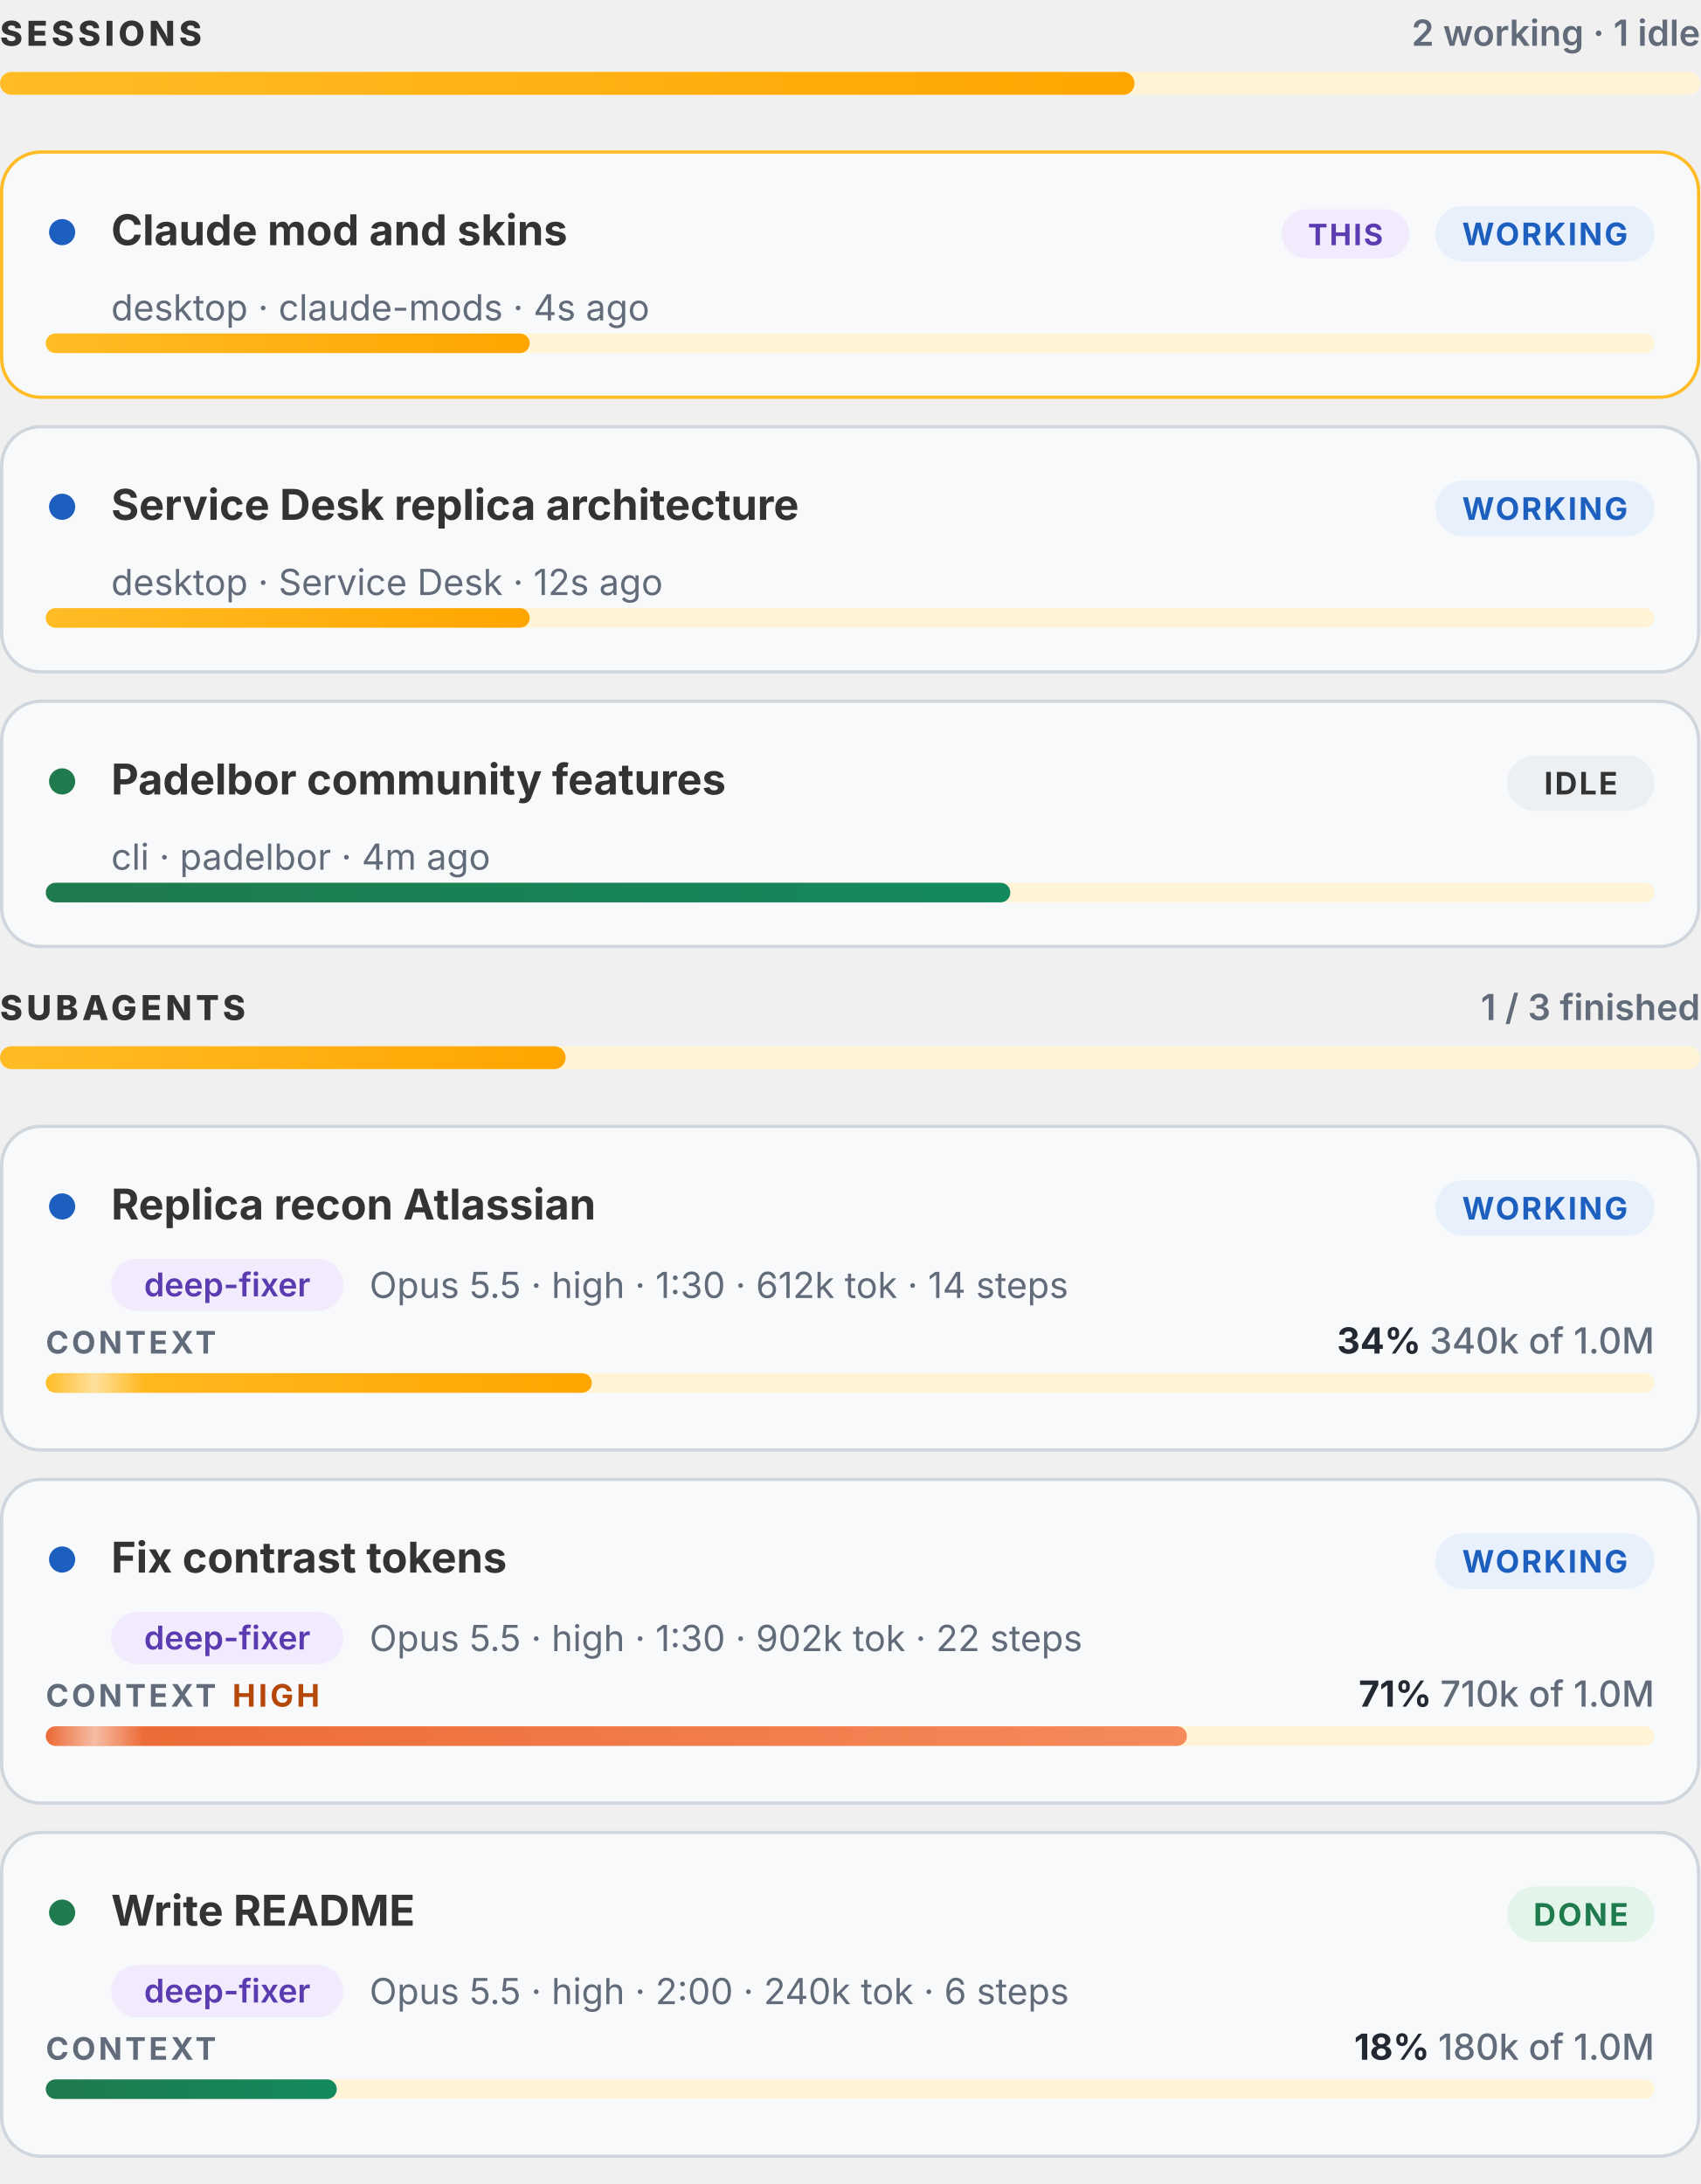
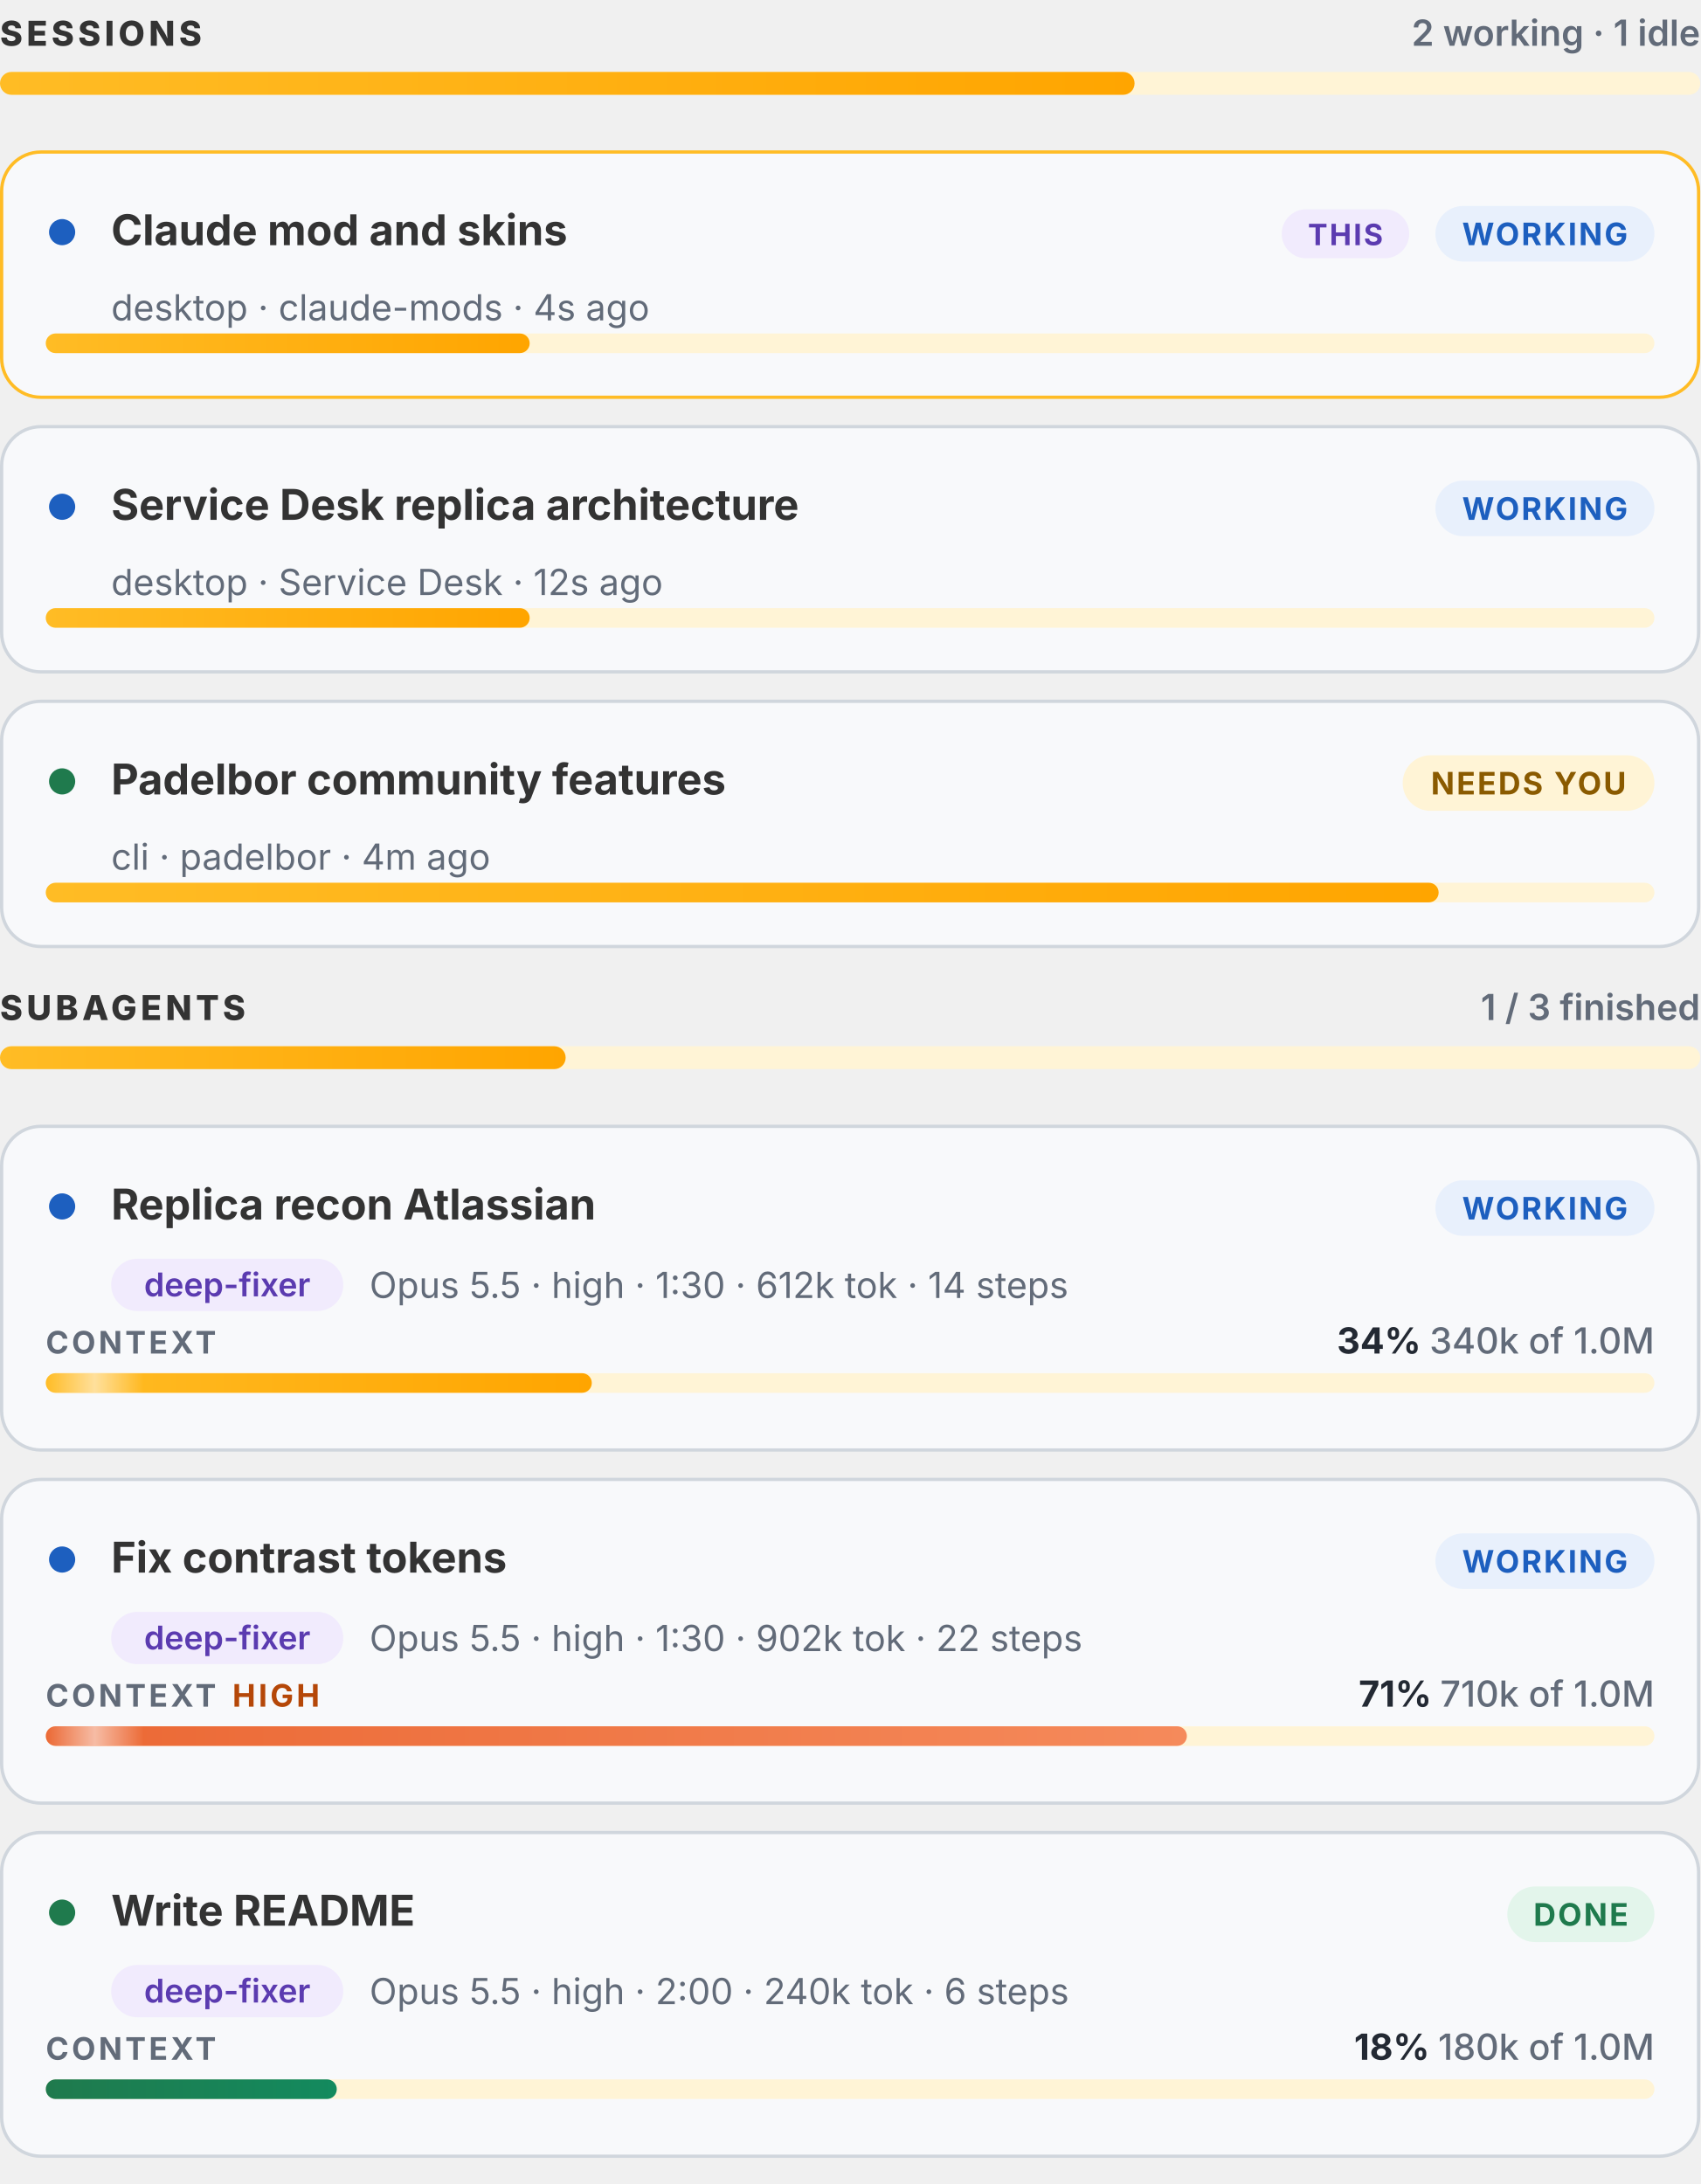
<svg xmlns="http://www.w3.org/2000/svg" width="520" height="668" viewBox="0 0 520 668" role="img" aria-label="The side panel: a sessions section and a subagents section, each with an overview progress bar">
  <svg x="0" y="0" width="520" height="38" viewBox="0 0 520 38">
    <style>
.card{fill:#F8F9FB;stroke:#D0D6DD}.nm{fill:#333333}.mu{fill:#626B79}.pc{fill:#232933}
.trk{fill:#FFF4D6}.tick{fill:#626B79}.chip{fill:#F1EBFD}.chipt{fill:#5B3BB0}.chipx{fill:none;stroke:#7D8695}.rail{fill:#EDF0F2}
.dot-ok{fill:#1F7A4D}.dot-run{fill:#1D5FBF}
.lz-run{fill:#E8F0FC}.lz-runt{fill:#1D5FBF}.lz-idle{fill:#EDF0F2}.lz-idlet{fill:#333333}
.lv-hi{fill:#B54708}.lv-bad{fill:#C62F2F}.seg{fill:#F8F9FB}
@media (prefers-color-scheme: dark){
.card{fill:#282828;stroke:#3F3F3F}.nm{fill:#FFFFFF}.mu{fill:#C4C9D0}.pc{fill:#FFFFFF}
.trk{fill:#3A3A38}.tick{fill:#9AA3AF}.chip{fill:#3A2F63}.chipt{fill:#D9CCFA}.chipx{stroke:#626B79}.rail{fill:#3A3A3A}
.dot-ok{fill:#4FD08F}.dot-run{fill:#6DA7EC}
.lz-run{fill:#1F3558}.lz-runt{fill:#B7D3F6}.lz-idle{fill:#3A3A3A}.lz-idlet{fill:#FFFFFF}
.lv-hi{fill:#EB6834}.lv-bad{fill:#FF7A78}.seg{fill:#282828}}

.lz-ok{fill:#E3F5EB}.lz-okt{fill:#1F7A4D}.lz-bad{fill:#FDECEC}.lz-badt{fill:#C62F2F}.tile{fill:#EDF0F2}
- @media (prefers-color-scheme: dark){
- .lz-ok{fill:#1E3A2C}.lz-okt{fill:#7BE0B0}.lz-bad{fill:#4A2323}.lz-badt{fill:#FF9C9A}.tile{fill:#333333}}
+ .lz-att{fill:#FFF4D6}.lz-attt{fill:#8A5A00}
+ @media (prefers-color-scheme: dark){
+ .lz-ok{fill:#1E3A2C}.lz-okt{fill:#7BE0B0}.lz-bad{fill:#4A2323}.lz-badt{fill:#FF9C9A}.tile{fill:#333333}
+ .lz-att{fill:#4A3A12}.lz-attt{fill:#FFD36B}}
@media (prefers-reduced-motion: reduce){*{animation:none!important}}</style>
    <defs>
      <linearGradient id="gOk_h1" x1="0" x2="1">
        <stop offset="0" stop-color="#FFBC25" />
        <stop offset="1" stop-color="#FFA500" />
      </linearGradient>
      <linearGradient id="gWarn_h1" x1="0" x2="1">
        <stop offset="0" stop-color="#EB6834" />
        <stop offset="1" stop-color="#F58A5B" />
      </linearGradient>
      <linearGradient id="gBad_h1" x1="0" x2="1">
        <stop offset="0" stop-color="#C62F2F" />
        <stop offset="1" stop-color="#E34948" />
      </linearGradient>
      <linearGradient id="gDone_h1" x1="0" x2="1">
        <stop offset="0" stop-color="#1F7A4D" />
        <stop offset="1" stop-color="#138A5E" />
      </linearGradient>
      <linearGradient id="gSheen_h1" x1="0" x2="1">
        <stop offset="0" stop-color="#fff" stop-opacity="0" />
        <stop offset=".5" stop-color="#fff" stop-opacity=".55" />
        <stop offset="1" stop-color="#fff" stop-opacity="0" />
      </linearGradient>
    </defs>
    <text class="nm" x="0" y="14" font-family="Inter,system-ui,-apple-system,'Segoe UI',Roboto,sans-serif" font-size="10.5" font-weight="800" letter-spacing="1.2">SESSIONS</text>
    <text class="mu" x="520" y="14" text-anchor="end" font-family="Inter,system-ui,-apple-system,'Segoe UI',Roboto,sans-serif" font-size="11" font-weight="600" font-variant-numeric="tabular-nums">2 working · 1 idle</text>
    <rect class="trk" x="0" y="22" width="520" height="7" rx="3.5" />
    <rect x="0" y="22" width="347" height="7" rx="3.5" fill="url(#gOk_h1)" />
  </svg>
  <svg x="0" y="46" width="520" height="76" viewBox="0 0 520 76">
    <style>
.card{fill:#F8F9FB;stroke:#D0D6DD}.nm{fill:#333333}.mu{fill:#626B79}.pc{fill:#232933}
.trk{fill:#FFF4D6}.tick{fill:#626B79}.chip{fill:#F1EBFD}.chipt{fill:#5B3BB0}.chipx{fill:none;stroke:#7D8695}.rail{fill:#EDF0F2}
.dot-ok{fill:#1F7A4D}.dot-run{fill:#1D5FBF}
.lz-run{fill:#E8F0FC}.lz-runt{fill:#1D5FBF}.lz-idle{fill:#EDF0F2}.lz-idlet{fill:#333333}
.lv-hi{fill:#B54708}.lv-bad{fill:#C62F2F}.seg{fill:#F8F9FB}
@media (prefers-color-scheme: dark){
.card{fill:#282828;stroke:#3F3F3F}.nm{fill:#FFFFFF}.mu{fill:#C4C9D0}.pc{fill:#FFFFFF}
.trk{fill:#3A3A38}.tick{fill:#9AA3AF}.chip{fill:#3A2F63}.chipt{fill:#D9CCFA}.chipx{stroke:#626B79}.rail{fill:#3A3A3A}
.dot-ok{fill:#4FD08F}.dot-run{fill:#6DA7EC}
.lz-run{fill:#1F3558}.lz-runt{fill:#B7D3F6}.lz-idle{fill:#3A3A3A}.lz-idlet{fill:#FFFFFF}
.lv-hi{fill:#EB6834}.lv-bad{fill:#FF7A78}.seg{fill:#282828}}

.lz-ok{fill:#E3F5EB}.lz-okt{fill:#1F7A4D}.lz-bad{fill:#FDECEC}.lz-badt{fill:#C62F2F}.tile{fill:#EDF0F2}
- @media (prefers-color-scheme: dark){
- .lz-ok{fill:#1E3A2C}.lz-okt{fill:#7BE0B0}.lz-bad{fill:#4A2323}.lz-badt{fill:#FF9C9A}.tile{fill:#333333}}@keyframes ss_s0{0%{transform:translateX(-148px)}100%{transform:translateX(492px)}}
+ .lz-att{fill:#FFF4D6}.lz-attt{fill:#8A5A00}
+ @media (prefers-color-scheme: dark){
+ .lz-ok{fill:#1E3A2C}.lz-okt{fill:#7BE0B0}.lz-bad{fill:#4A2323}.lz-badt{fill:#FF9C9A}.tile{fill:#333333}
+ .lz-att{fill:#4A3A12}.lz-attt{fill:#FFD36B}}@keyframes ss_s0{0%{transform:translateX(-148px)}100%{transform:translateX(492px)}}
@media (prefers-reduced-motion: reduce){*{animation:none!important}}</style>
    <defs>
      <linearGradient id="gOk_s0" x1="0" x2="1">
        <stop offset="0" stop-color="#FFBC25" />
        <stop offset="1" stop-color="#FFA500" />
      </linearGradient>
      <linearGradient id="gWarn_s0" x1="0" x2="1">
        <stop offset="0" stop-color="#EB6834" />
        <stop offset="1" stop-color="#F58A5B" />
      </linearGradient>
      <linearGradient id="gBad_s0" x1="0" x2="1">
        <stop offset="0" stop-color="#C62F2F" />
        <stop offset="1" stop-color="#E34948" />
      </linearGradient>
      <linearGradient id="gDone_s0" x1="0" x2="1">
        <stop offset="0" stop-color="#1F7A4D" />
        <stop offset="1" stop-color="#138A5E" />
      </linearGradient>
      <linearGradient id="gSheen_s0" x1="0" x2="1">
        <stop offset="0" stop-color="#fff" stop-opacity="0" />
        <stop offset=".5" stop-color="#fff" stop-opacity=".55" />
        <stop offset="1" stop-color="#fff" stop-opacity="0" />
      </linearGradient>
    </defs>
    <rect class="card" x=".5" y=".5" width="519" height="75" rx="12" style="stroke:#FFBC25" />
    <circle class="dot-run" cx="19" cy="25" r="4" />
    <text class="nm" x="34" y="29" font-family="Inter,system-ui,-apple-system,'Segoe UI',Roboto,sans-serif" font-size="13" font-weight="650">Claude mod and skins</text>
    <rect class="chip" x="392" y="18" width="39" height="15" rx="7.5" />
    <text class="chipt" x="411.5" y="29" text-anchor="middle" font-family="Inter,system-ui,-apple-system,'Segoe UI',Roboto,sans-serif" font-size="9" font-weight="700" letter-spacing=".6">THIS</text>
    <rect class="lz-run" x="439" y="17" width="67" height="17" rx="8.5" />
    <text class="lz-runt" x="472.5" y="29" text-anchor="middle" font-family="Inter,system-ui,-apple-system,'Segoe UI',Roboto,sans-serif" font-size="9.5" font-weight="700" letter-spacing=".6">WORKING</text>
    <text class="mu" x="34" y="52" font-family="Inter,system-ui,-apple-system,'Segoe UI',Roboto,sans-serif" font-size="11" font-variant-numeric="tabular-nums">desktop · claude-mods · 4s ago</text>
    <rect class="trk" x="14" y="56" width="492" height="6" rx="3" />
    <clipPath id="sc_s0">
      <rect x="14" y="56" width="492" height="6" rx="3" />
    </clipPath>
    <g clip-path="url(#sc_s0)">
      <rect x="14" y="56" width="148" height="6" rx="3" fill="url(#gOk_s0)" style="animation:ss_s0 1.8s cubic-bezier(.65,0,.35,1) infinite;animation-delay:-0.00s" />
    </g>
  </svg>
  <svg x="0" y="130" width="520" height="76" viewBox="0 0 520 76">
    <style>
.card{fill:#F8F9FB;stroke:#D0D6DD}.nm{fill:#333333}.mu{fill:#626B79}.pc{fill:#232933}
.trk{fill:#FFF4D6}.tick{fill:#626B79}.chip{fill:#F1EBFD}.chipt{fill:#5B3BB0}.chipx{fill:none;stroke:#7D8695}.rail{fill:#EDF0F2}
.dot-ok{fill:#1F7A4D}.dot-run{fill:#1D5FBF}
.lz-run{fill:#E8F0FC}.lz-runt{fill:#1D5FBF}.lz-idle{fill:#EDF0F2}.lz-idlet{fill:#333333}
.lv-hi{fill:#B54708}.lv-bad{fill:#C62F2F}.seg{fill:#F8F9FB}
@media (prefers-color-scheme: dark){
.card{fill:#282828;stroke:#3F3F3F}.nm{fill:#FFFFFF}.mu{fill:#C4C9D0}.pc{fill:#FFFFFF}
.trk{fill:#3A3A38}.tick{fill:#9AA3AF}.chip{fill:#3A2F63}.chipt{fill:#D9CCFA}.chipx{stroke:#626B79}.rail{fill:#3A3A3A}
.dot-ok{fill:#4FD08F}.dot-run{fill:#6DA7EC}
.lz-run{fill:#1F3558}.lz-runt{fill:#B7D3F6}.lz-idle{fill:#3A3A3A}.lz-idlet{fill:#FFFFFF}
.lv-hi{fill:#EB6834}.lv-bad{fill:#FF7A78}.seg{fill:#282828}}

.lz-ok{fill:#E3F5EB}.lz-okt{fill:#1F7A4D}.lz-bad{fill:#FDECEC}.lz-badt{fill:#C62F2F}.tile{fill:#EDF0F2}
- @media (prefers-color-scheme: dark){
- .lz-ok{fill:#1E3A2C}.lz-okt{fill:#7BE0B0}.lz-bad{fill:#4A2323}.lz-badt{fill:#FF9C9A}.tile{fill:#333333}}@keyframes ss_s1{0%{transform:translateX(-148px)}100%{transform:translateX(492px)}}
+ .lz-att{fill:#FFF4D6}.lz-attt{fill:#8A5A00}
+ @media (prefers-color-scheme: dark){
+ .lz-ok{fill:#1E3A2C}.lz-okt{fill:#7BE0B0}.lz-bad{fill:#4A2323}.lz-badt{fill:#FF9C9A}.tile{fill:#333333}
+ .lz-att{fill:#4A3A12}.lz-attt{fill:#FFD36B}}@keyframes ss_s1{0%{transform:translateX(-148px)}100%{transform:translateX(492px)}}
@media (prefers-reduced-motion: reduce){*{animation:none!important}}</style>
    <defs>
      <linearGradient id="gOk_s1" x1="0" x2="1">
        <stop offset="0" stop-color="#FFBC25" />
        <stop offset="1" stop-color="#FFA500" />
      </linearGradient>
      <linearGradient id="gWarn_s1" x1="0" x2="1">
        <stop offset="0" stop-color="#EB6834" />
        <stop offset="1" stop-color="#F58A5B" />
      </linearGradient>
      <linearGradient id="gBad_s1" x1="0" x2="1">
        <stop offset="0" stop-color="#C62F2F" />
        <stop offset="1" stop-color="#E34948" />
      </linearGradient>
      <linearGradient id="gDone_s1" x1="0" x2="1">
        <stop offset="0" stop-color="#1F7A4D" />
        <stop offset="1" stop-color="#138A5E" />
      </linearGradient>
      <linearGradient id="gSheen_s1" x1="0" x2="1">
        <stop offset="0" stop-color="#fff" stop-opacity="0" />
        <stop offset=".5" stop-color="#fff" stop-opacity=".55" />
        <stop offset="1" stop-color="#fff" stop-opacity="0" />
      </linearGradient>
    </defs>
    <rect class="card" x=".5" y=".5" width="519" height="75" rx="12" />
    <circle class="dot-run" cx="19" cy="25" r="4" />
    <text class="nm" x="34" y="29" font-family="Inter,system-ui,-apple-system,'Segoe UI',Roboto,sans-serif" font-size="13" font-weight="650">Service Desk replica architecture</text>
    <rect class="lz-run" x="439" y="17" width="67" height="17" rx="8.5" />
    <text class="lz-runt" x="472.5" y="29" text-anchor="middle" font-family="Inter,system-ui,-apple-system,'Segoe UI',Roboto,sans-serif" font-size="9.5" font-weight="700" letter-spacing=".6">WORKING</text>
    <text class="mu" x="34" y="52" font-family="Inter,system-ui,-apple-system,'Segoe UI',Roboto,sans-serif" font-size="11" font-variant-numeric="tabular-nums">desktop · Service Desk · 12s ago</text>
    <rect class="trk" x="14" y="56" width="492" height="6" rx="3" />
    <clipPath id="sc_s1">
      <rect x="14" y="56" width="492" height="6" rx="3" />
    </clipPath>
    <g clip-path="url(#sc_s1)">
      <rect x="14" y="56" width="148" height="6" rx="3" fill="url(#gOk_s1)" style="animation:ss_s1 1.8s cubic-bezier(.65,0,.35,1) infinite;animation-delay:-0.00s" />
    </g>
  </svg>
  <svg x="0" y="214" width="520" height="76" viewBox="0 0 520 76">
    <style>
.card{fill:#F8F9FB;stroke:#D0D6DD}.nm{fill:#333333}.mu{fill:#626B79}.pc{fill:#232933}
.trk{fill:#FFF4D6}.tick{fill:#626B79}.chip{fill:#F1EBFD}.chipt{fill:#5B3BB0}.chipx{fill:none;stroke:#7D8695}.rail{fill:#EDF0F2}
.dot-ok{fill:#1F7A4D}.dot-run{fill:#1D5FBF}
.lz-run{fill:#E8F0FC}.lz-runt{fill:#1D5FBF}.lz-idle{fill:#EDF0F2}.lz-idlet{fill:#333333}
.lv-hi{fill:#B54708}.lv-bad{fill:#C62F2F}.seg{fill:#F8F9FB}
@media (prefers-color-scheme: dark){
.card{fill:#282828;stroke:#3F3F3F}.nm{fill:#FFFFFF}.mu{fill:#C4C9D0}.pc{fill:#FFFFFF}
.trk{fill:#3A3A38}.tick{fill:#9AA3AF}.chip{fill:#3A2F63}.chipt{fill:#D9CCFA}.chipx{stroke:#626B79}.rail{fill:#3A3A3A}
.dot-ok{fill:#4FD08F}.dot-run{fill:#6DA7EC}
.lz-run{fill:#1F3558}.lz-runt{fill:#B7D3F6}.lz-idle{fill:#3A3A3A}.lz-idlet{fill:#FFFFFF}
.lv-hi{fill:#EB6834}.lv-bad{fill:#FF7A78}.seg{fill:#282828}}

.lz-ok{fill:#E3F5EB}.lz-okt{fill:#1F7A4D}.lz-bad{fill:#FDECEC}.lz-badt{fill:#C62F2F}.tile{fill:#EDF0F2}
- @media (prefers-color-scheme: dark){
- .lz-ok{fill:#1E3A2C}.lz-okt{fill:#7BE0B0}.lz-bad{fill:#4A2323}.lz-badt{fill:#FF9C9A}.tile{fill:#333333}}
+ .lz-att{fill:#FFF4D6}.lz-attt{fill:#8A5A00}
+ @media (prefers-color-scheme: dark){
+ .lz-ok{fill:#1E3A2C}.lz-okt{fill:#7BE0B0}.lz-bad{fill:#4A2323}.lz-badt{fill:#FF9C9A}.tile{fill:#333333}
+ .lz-att{fill:#4A3A12}.lz-attt{fill:#FFD36B}}
@media (prefers-reduced-motion: reduce){*{animation:none!important}}</style>
    <defs>
      <linearGradient id="gOk_s2" x1="0" x2="1">
        <stop offset="0" stop-color="#FFBC25" />
        <stop offset="1" stop-color="#FFA500" />
      </linearGradient>
      <linearGradient id="gWarn_s2" x1="0" x2="1">
        <stop offset="0" stop-color="#EB6834" />
        <stop offset="1" stop-color="#F58A5B" />
      </linearGradient>
      <linearGradient id="gBad_s2" x1="0" x2="1">
        <stop offset="0" stop-color="#C62F2F" />
        <stop offset="1" stop-color="#E34948" />
      </linearGradient>
      <linearGradient id="gDone_s2" x1="0" x2="1">
        <stop offset="0" stop-color="#1F7A4D" />
        <stop offset="1" stop-color="#138A5E" />
      </linearGradient>
      <linearGradient id="gSheen_s2" x1="0" x2="1">
        <stop offset="0" stop-color="#fff" stop-opacity="0" />
        <stop offset=".5" stop-color="#fff" stop-opacity=".55" />
        <stop offset="1" stop-color="#fff" stop-opacity="0" />
      </linearGradient>
    </defs>
    <rect class="card" x=".5" y=".5" width="519" height="75" rx="12" />
    <circle class="dot-ok" cx="19" cy="25" r="4" />
    <text class="nm" x="34" y="29" font-family="Inter,system-ui,-apple-system,'Segoe UI',Roboto,sans-serif" font-size="13" font-weight="650">Padelbor community features</text>
-     <rect class="lz-idle" x="461" y="17" width="45" height="17" rx="8.5" />
-     <text class="lz-idlet" x="483.5" y="29" text-anchor="middle" font-family="Inter,system-ui,-apple-system,'Segoe UI',Roboto,sans-serif" font-size="9.5" font-weight="700" letter-spacing=".6">IDLE</text>
+     <rect class="lz-att" x="429" y="17" width="77" height="17" rx="8.5" />
+     <text class="lz-attt" x="467.5" y="29" text-anchor="middle" font-family="Inter,system-ui,-apple-system,'Segoe UI',Roboto,sans-serif" font-size="9.5" font-weight="700" letter-spacing=".6">NEEDS YOU</text>
    <text class="mu" x="34" y="52" font-family="Inter,system-ui,-apple-system,'Segoe UI',Roboto,sans-serif" font-size="11" font-variant-numeric="tabular-nums">cli · padelbor · 4m ago</text>
    <rect class="trk" x="14" y="56" width="492" height="6" rx="3" />
-     <rect x="14" y="56" width="295" height="6" rx="3" fill="url(#gDone_s2)" />
+     <rect x="14" y="56" width="426" height="6" rx="3" fill="url(#gOk_s2)" />
  </svg>
  <svg x="0" y="298" width="520" height="38" viewBox="0 0 520 38">
    <style>
.card{fill:#F8F9FB;stroke:#D0D6DD}.nm{fill:#333333}.mu{fill:#626B79}.pc{fill:#232933}
.trk{fill:#FFF4D6}.tick{fill:#626B79}.chip{fill:#F1EBFD}.chipt{fill:#5B3BB0}.chipx{fill:none;stroke:#7D8695}.rail{fill:#EDF0F2}
.dot-ok{fill:#1F7A4D}.dot-run{fill:#1D5FBF}
.lz-run{fill:#E8F0FC}.lz-runt{fill:#1D5FBF}.lz-idle{fill:#EDF0F2}.lz-idlet{fill:#333333}
.lv-hi{fill:#B54708}.lv-bad{fill:#C62F2F}.seg{fill:#F8F9FB}
@media (prefers-color-scheme: dark){
.card{fill:#282828;stroke:#3F3F3F}.nm{fill:#FFFFFF}.mu{fill:#C4C9D0}.pc{fill:#FFFFFF}
.trk{fill:#3A3A38}.tick{fill:#9AA3AF}.chip{fill:#3A2F63}.chipt{fill:#D9CCFA}.chipx{stroke:#626B79}.rail{fill:#3A3A3A}
.dot-ok{fill:#4FD08F}.dot-run{fill:#6DA7EC}
.lz-run{fill:#1F3558}.lz-runt{fill:#B7D3F6}.lz-idle{fill:#3A3A3A}.lz-idlet{fill:#FFFFFF}
.lv-hi{fill:#EB6834}.lv-bad{fill:#FF7A78}.seg{fill:#282828}}

.lz-ok{fill:#E3F5EB}.lz-okt{fill:#1F7A4D}.lz-bad{fill:#FDECEC}.lz-badt{fill:#C62F2F}.tile{fill:#EDF0F2}
- @media (prefers-color-scheme: dark){
- .lz-ok{fill:#1E3A2C}.lz-okt{fill:#7BE0B0}.lz-bad{fill:#4A2323}.lz-badt{fill:#FF9C9A}.tile{fill:#333333}}
+ .lz-att{fill:#FFF4D6}.lz-attt{fill:#8A5A00}
+ @media (prefers-color-scheme: dark){
+ .lz-ok{fill:#1E3A2C}.lz-okt{fill:#7BE0B0}.lz-bad{fill:#4A2323}.lz-badt{fill:#FF9C9A}.tile{fill:#333333}
+ .lz-att{fill:#4A3A12}.lz-attt{fill:#FFD36B}}
@media (prefers-reduced-motion: reduce){*{animation:none!important}}</style>
    <defs>
      <linearGradient id="gOk_h2" x1="0" x2="1">
        <stop offset="0" stop-color="#FFBC25" />
        <stop offset="1" stop-color="#FFA500" />
      </linearGradient>
      <linearGradient id="gWarn_h2" x1="0" x2="1">
        <stop offset="0" stop-color="#EB6834" />
        <stop offset="1" stop-color="#F58A5B" />
      </linearGradient>
      <linearGradient id="gBad_h2" x1="0" x2="1">
        <stop offset="0" stop-color="#C62F2F" />
        <stop offset="1" stop-color="#E34948" />
      </linearGradient>
      <linearGradient id="gDone_h2" x1="0" x2="1">
        <stop offset="0" stop-color="#1F7A4D" />
        <stop offset="1" stop-color="#138A5E" />
      </linearGradient>
      <linearGradient id="gSheen_h2" x1="0" x2="1">
        <stop offset="0" stop-color="#fff" stop-opacity="0" />
        <stop offset=".5" stop-color="#fff" stop-opacity=".55" />
        <stop offset="1" stop-color="#fff" stop-opacity="0" />
      </linearGradient>
    </defs>
    <text class="nm" x="0" y="14" font-family="Inter,system-ui,-apple-system,'Segoe UI',Roboto,sans-serif" font-size="10.5" font-weight="800" letter-spacing="1.2">SUBAGENTS</text>
    <text class="mu" x="520" y="14" text-anchor="end" font-family="Inter,system-ui,-apple-system,'Segoe UI',Roboto,sans-serif" font-size="11" font-weight="600" font-variant-numeric="tabular-nums">1 / 3 finished</text>
    <rect class="trk" x="0" y="22" width="520" height="7" rx="3.5" />
    <rect x="0" y="22" width="173" height="7" rx="3.5" fill="url(#gOk_h2)" />
  </svg>
  <svg x="0" y="344" width="520" height="100" viewBox="0 0 520 100">
    <style>
.card{fill:#F8F9FB;stroke:#D0D6DD}.nm{fill:#333333}.mu{fill:#626B79}.pc{fill:#232933}
.trk{fill:#FFF4D6}.tick{fill:#626B79}.chip{fill:#F1EBFD}.chipt{fill:#5B3BB0}.chipx{fill:none;stroke:#7D8695}.rail{fill:#EDF0F2}
.dot-ok{fill:#1F7A4D}.dot-run{fill:#1D5FBF}
.lz-run{fill:#E8F0FC}.lz-runt{fill:#1D5FBF}.lz-idle{fill:#EDF0F2}.lz-idlet{fill:#333333}
.lv-hi{fill:#B54708}.lv-bad{fill:#C62F2F}.seg{fill:#F8F9FB}
@media (prefers-color-scheme: dark){
.card{fill:#282828;stroke:#3F3F3F}.nm{fill:#FFFFFF}.mu{fill:#C4C9D0}.pc{fill:#FFFFFF}
.trk{fill:#3A3A38}.tick{fill:#9AA3AF}.chip{fill:#3A2F63}.chipt{fill:#D9CCFA}.chipx{stroke:#626B79}.rail{fill:#3A3A3A}
.dot-ok{fill:#4FD08F}.dot-run{fill:#6DA7EC}
.lz-run{fill:#1F3558}.lz-runt{fill:#B7D3F6}.lz-idle{fill:#3A3A3A}.lz-idlet{fill:#FFFFFF}
.lv-hi{fill:#EB6834}.lv-bad{fill:#FF7A78}.seg{fill:#282828}}

.lz-ok{fill:#E3F5EB}.lz-okt{fill:#1F7A4D}.lz-bad{fill:#FDECEC}.lz-badt{fill:#C62F2F}.tile{fill:#EDF0F2}
- @media (prefers-color-scheme: dark){
- .lz-ok{fill:#1E3A2C}.lz-okt{fill:#7BE0B0}.lz-bad{fill:#4A2323}.lz-badt{fill:#FF9C9A}.tile{fill:#333333}}@keyframes sa_g0{0%{transform:translateX(-30px)}100%{transform:translateX(167px)}}
+ .lz-att{fill:#FFF4D6}.lz-attt{fill:#8A5A00}
+ @media (prefers-color-scheme: dark){
+ .lz-ok{fill:#1E3A2C}.lz-okt{fill:#7BE0B0}.lz-bad{fill:#4A2323}.lz-badt{fill:#FF9C9A}.tile{fill:#333333}
+ .lz-att{fill:#4A3A12}.lz-attt{fill:#FFD36B}}@keyframes sa_g0{0%{transform:translateX(-30px)}100%{transform:translateX(167px)}}
@media (prefers-reduced-motion: reduce){*{animation:none!important}}</style>
    <defs>
      <linearGradient id="gOk_g0" x1="0" x2="1">
        <stop offset="0" stop-color="#FFBC25" />
        <stop offset="1" stop-color="#FFA500" />
      </linearGradient>
      <linearGradient id="gWarn_g0" x1="0" x2="1">
        <stop offset="0" stop-color="#EB6834" />
        <stop offset="1" stop-color="#F58A5B" />
      </linearGradient>
      <linearGradient id="gBad_g0" x1="0" x2="1">
        <stop offset="0" stop-color="#C62F2F" />
        <stop offset="1" stop-color="#E34948" />
      </linearGradient>
      <linearGradient id="gDone_g0" x1="0" x2="1">
        <stop offset="0" stop-color="#1F7A4D" />
        <stop offset="1" stop-color="#138A5E" />
      </linearGradient>
      <linearGradient id="gSheen_g0" x1="0" x2="1">
        <stop offset="0" stop-color="#fff" stop-opacity="0" />
        <stop offset=".5" stop-color="#fff" stop-opacity=".55" />
        <stop offset="1" stop-color="#fff" stop-opacity="0" />
      </linearGradient>
    </defs>
    <rect class="card" x=".5" y=".5" width="519" height="99" rx="12" />
    <circle class="dot-run" cx="19" cy="25" r="4" />
    <text class="nm" x="34" y="29" font-family="Inter,system-ui,-apple-system,'Segoe UI',Roboto,sans-serif" font-size="13" font-weight="650">Replica recon Atlassian</text>
    <rect class="lz-run" x="439" y="17" width="67" height="17" rx="8.5" />
    <text class="lz-runt" x="472.5" y="29" text-anchor="middle" font-family="Inter,system-ui,-apple-system,'Segoe UI',Roboto,sans-serif" font-size="9.5" font-weight="700" letter-spacing=".6">WORKING</text>
    <rect class="chip" x="34" y="41" width="71" height="16" rx="8" />
    <text class="chipt" x="69.5" y="52.5" text-anchor="middle" font-family="Inter,system-ui,-apple-system,'Segoe UI',Roboto,sans-serif" font-size="10" font-weight="600">deep-fixer</text>
    <text class="mu" x="113" y="53" font-family="Inter,system-ui,-apple-system,'Segoe UI',Roboto,sans-serif" font-size="11" font-variant-numeric="tabular-nums">Opus 5.5  ·  high  ·  1:30  ·  612k tok  ·  14 steps</text>
    <text class="mu" x="14" y="70" font-family="Inter,system-ui,-apple-system,'Segoe UI',Roboto,sans-serif" font-size="9.5" font-weight="700" letter-spacing=".9">CONTEXT</text>
    <text class="pc" x="506" y="70" text-anchor="end" font-family="Inter,system-ui,-apple-system,'Segoe UI',Roboto,sans-serif" font-size="11" font-weight="700" font-variant-numeric="tabular-nums">34%  <tspan class="mu" font-weight="500">340k of 1.0M</tspan>
    </text>
    <rect class="trk" x="14" y="76" width="492" height="6" rx="3" />
    <rect x="14" y="76" width="167" height="6" rx="3" fill="url(#gOk_g0)" />
    <clipPath id="ca_g0">
      <rect x="14" y="76" width="167" height="6" rx="3" />
    </clipPath>
    <g clip-path="url(#ca_g0)">
      <rect x="14" y="76" width="30" height="6" fill="url(#gSheen_g0)" style="animation:sa_g0 1.6s cubic-bezier(.65,0,.35,1) infinite;animation-delay:-0.00s" />
    </g>
  </svg>
  <svg x="0" y="452" width="520" height="100" viewBox="0 0 520 100">
    <style>
.card{fill:#F8F9FB;stroke:#D0D6DD}.nm{fill:#333333}.mu{fill:#626B79}.pc{fill:#232933}
.trk{fill:#FFF4D6}.tick{fill:#626B79}.chip{fill:#F1EBFD}.chipt{fill:#5B3BB0}.chipx{fill:none;stroke:#7D8695}.rail{fill:#EDF0F2}
.dot-ok{fill:#1F7A4D}.dot-run{fill:#1D5FBF}
.lz-run{fill:#E8F0FC}.lz-runt{fill:#1D5FBF}.lz-idle{fill:#EDF0F2}.lz-idlet{fill:#333333}
.lv-hi{fill:#B54708}.lv-bad{fill:#C62F2F}.seg{fill:#F8F9FB}
@media (prefers-color-scheme: dark){
.card{fill:#282828;stroke:#3F3F3F}.nm{fill:#FFFFFF}.mu{fill:#C4C9D0}.pc{fill:#FFFFFF}
.trk{fill:#3A3A38}.tick{fill:#9AA3AF}.chip{fill:#3A2F63}.chipt{fill:#D9CCFA}.chipx{stroke:#626B79}.rail{fill:#3A3A3A}
.dot-ok{fill:#4FD08F}.dot-run{fill:#6DA7EC}
.lz-run{fill:#1F3558}.lz-runt{fill:#B7D3F6}.lz-idle{fill:#3A3A3A}.lz-idlet{fill:#FFFFFF}
.lv-hi{fill:#EB6834}.lv-bad{fill:#FF7A78}.seg{fill:#282828}}

.lz-ok{fill:#E3F5EB}.lz-okt{fill:#1F7A4D}.lz-bad{fill:#FDECEC}.lz-badt{fill:#C62F2F}.tile{fill:#EDF0F2}
- @media (prefers-color-scheme: dark){
- .lz-ok{fill:#1E3A2C}.lz-okt{fill:#7BE0B0}.lz-bad{fill:#4A2323}.lz-badt{fill:#FF9C9A}.tile{fill:#333333}}@keyframes sa_g1{0%{transform:translateX(-30px)}100%{transform:translateX(349px)}}
+ .lz-att{fill:#FFF4D6}.lz-attt{fill:#8A5A00}
+ @media (prefers-color-scheme: dark){
+ .lz-ok{fill:#1E3A2C}.lz-okt{fill:#7BE0B0}.lz-bad{fill:#4A2323}.lz-badt{fill:#FF9C9A}.tile{fill:#333333}
+ .lz-att{fill:#4A3A12}.lz-attt{fill:#FFD36B}}@keyframes sa_g1{0%{transform:translateX(-30px)}100%{transform:translateX(349px)}}
@media (prefers-reduced-motion: reduce){*{animation:none!important}}</style>
    <defs>
      <linearGradient id="gOk_g1" x1="0" x2="1">
        <stop offset="0" stop-color="#FFBC25" />
        <stop offset="1" stop-color="#FFA500" />
      </linearGradient>
      <linearGradient id="gWarn_g1" x1="0" x2="1">
        <stop offset="0" stop-color="#EB6834" />
        <stop offset="1" stop-color="#F58A5B" />
      </linearGradient>
      <linearGradient id="gBad_g1" x1="0" x2="1">
        <stop offset="0" stop-color="#C62F2F" />
        <stop offset="1" stop-color="#E34948" />
      </linearGradient>
      <linearGradient id="gDone_g1" x1="0" x2="1">
        <stop offset="0" stop-color="#1F7A4D" />
        <stop offset="1" stop-color="#138A5E" />
      </linearGradient>
      <linearGradient id="gSheen_g1" x1="0" x2="1">
        <stop offset="0" stop-color="#fff" stop-opacity="0" />
        <stop offset=".5" stop-color="#fff" stop-opacity=".55" />
        <stop offset="1" stop-color="#fff" stop-opacity="0" />
      </linearGradient>
    </defs>
    <rect class="card" x=".5" y=".5" width="519" height="99" rx="12" />
    <circle class="dot-run" cx="19" cy="25" r="4" />
    <text class="nm" x="34" y="29" font-family="Inter,system-ui,-apple-system,'Segoe UI',Roboto,sans-serif" font-size="13" font-weight="650">Fix contrast tokens</text>
    <rect class="lz-run" x="439" y="17" width="67" height="17" rx="8.5" />
    <text class="lz-runt" x="472.5" y="29" text-anchor="middle" font-family="Inter,system-ui,-apple-system,'Segoe UI',Roboto,sans-serif" font-size="9.5" font-weight="700" letter-spacing=".6">WORKING</text>
    <rect class="chip" x="34" y="41" width="71" height="16" rx="8" />
    <text class="chipt" x="69.5" y="52.5" text-anchor="middle" font-family="Inter,system-ui,-apple-system,'Segoe UI',Roboto,sans-serif" font-size="10" font-weight="600">deep-fixer</text>
    <text class="mu" x="113" y="53" font-family="Inter,system-ui,-apple-system,'Segoe UI',Roboto,sans-serif" font-size="11" font-variant-numeric="tabular-nums">Opus 5.5  ·  high  ·  1:30  ·  902k tok  ·  22 steps</text>
    <text class="mu" x="14" y="70" font-family="Inter,system-ui,-apple-system,'Segoe UI',Roboto,sans-serif" font-size="9.5" font-weight="700" letter-spacing=".9">CONTEXT<tspan class="lv-hi" dx="5">HIGH</tspan>
    </text>
    <text class="pc" x="506" y="70" text-anchor="end" font-family="Inter,system-ui,-apple-system,'Segoe UI',Roboto,sans-serif" font-size="11" font-weight="700" font-variant-numeric="tabular-nums">71%  <tspan class="mu" font-weight="500">710k of 1.0M</tspan>
    </text>
    <rect class="trk" x="14" y="76" width="492" height="6" rx="3" />
    <rect x="14" y="76" width="349" height="6" rx="3" fill="url(#gWarn_g1)" />
    <clipPath id="ca_g1">
      <rect x="14" y="76" width="349" height="6" rx="3" />
    </clipPath>
    <g clip-path="url(#ca_g1)">
      <rect x="14" y="76" width="30" height="6" fill="url(#gSheen_g1)" style="animation:sa_g1 1.6s cubic-bezier(.65,0,.35,1) infinite;animation-delay:-0.00s" />
    </g>
  </svg>
  <svg x="0" y="560" width="520" height="100" viewBox="0 0 520 100">
    <style>
.card{fill:#F8F9FB;stroke:#D0D6DD}.nm{fill:#333333}.mu{fill:#626B79}.pc{fill:#232933}
.trk{fill:#FFF4D6}.tick{fill:#626B79}.chip{fill:#F1EBFD}.chipt{fill:#5B3BB0}.chipx{fill:none;stroke:#7D8695}.rail{fill:#EDF0F2}
.dot-ok{fill:#1F7A4D}.dot-run{fill:#1D5FBF}
.lz-run{fill:#E8F0FC}.lz-runt{fill:#1D5FBF}.lz-idle{fill:#EDF0F2}.lz-idlet{fill:#333333}
.lv-hi{fill:#B54708}.lv-bad{fill:#C62F2F}.seg{fill:#F8F9FB}
@media (prefers-color-scheme: dark){
.card{fill:#282828;stroke:#3F3F3F}.nm{fill:#FFFFFF}.mu{fill:#C4C9D0}.pc{fill:#FFFFFF}
.trk{fill:#3A3A38}.tick{fill:#9AA3AF}.chip{fill:#3A2F63}.chipt{fill:#D9CCFA}.chipx{stroke:#626B79}.rail{fill:#3A3A3A}
.dot-ok{fill:#4FD08F}.dot-run{fill:#6DA7EC}
.lz-run{fill:#1F3558}.lz-runt{fill:#B7D3F6}.lz-idle{fill:#3A3A3A}.lz-idlet{fill:#FFFFFF}
.lv-hi{fill:#EB6834}.lv-bad{fill:#FF7A78}.seg{fill:#282828}}

.lz-ok{fill:#E3F5EB}.lz-okt{fill:#1F7A4D}.lz-bad{fill:#FDECEC}.lz-badt{fill:#C62F2F}.tile{fill:#EDF0F2}
- @media (prefers-color-scheme: dark){
- .lz-ok{fill:#1E3A2C}.lz-okt{fill:#7BE0B0}.lz-bad{fill:#4A2323}.lz-badt{fill:#FF9C9A}.tile{fill:#333333}}
+ .lz-att{fill:#FFF4D6}.lz-attt{fill:#8A5A00}
+ @media (prefers-color-scheme: dark){
+ .lz-ok{fill:#1E3A2C}.lz-okt{fill:#7BE0B0}.lz-bad{fill:#4A2323}.lz-badt{fill:#FF9C9A}.tile{fill:#333333}
+ .lz-att{fill:#4A3A12}.lz-attt{fill:#FFD36B}}
@media (prefers-reduced-motion: reduce){*{animation:none!important}}</style>
    <defs>
      <linearGradient id="gOk_g2" x1="0" x2="1">
        <stop offset="0" stop-color="#FFBC25" />
        <stop offset="1" stop-color="#FFA500" />
      </linearGradient>
      <linearGradient id="gWarn_g2" x1="0" x2="1">
        <stop offset="0" stop-color="#EB6834" />
        <stop offset="1" stop-color="#F58A5B" />
      </linearGradient>
      <linearGradient id="gBad_g2" x1="0" x2="1">
        <stop offset="0" stop-color="#C62F2F" />
        <stop offset="1" stop-color="#E34948" />
      </linearGradient>
      <linearGradient id="gDone_g2" x1="0" x2="1">
        <stop offset="0" stop-color="#1F7A4D" />
        <stop offset="1" stop-color="#138A5E" />
      </linearGradient>
      <linearGradient id="gSheen_g2" x1="0" x2="1">
        <stop offset="0" stop-color="#fff" stop-opacity="0" />
        <stop offset=".5" stop-color="#fff" stop-opacity=".55" />
        <stop offset="1" stop-color="#fff" stop-opacity="0" />
      </linearGradient>
    </defs>
    <rect class="card" x=".5" y=".5" width="519" height="99" rx="12" />
    <circle class="dot-ok" cx="19" cy="25" r="4" />
    <text class="nm" x="34" y="29" font-family="Inter,system-ui,-apple-system,'Segoe UI',Roboto,sans-serif" font-size="13" font-weight="650">Write README</text>
    <rect class="lz-ok" x="461" y="17" width="45" height="17" rx="8.5" />
    <text class="lz-okt" x="483.5" y="29" text-anchor="middle" font-family="Inter,system-ui,-apple-system,'Segoe UI',Roboto,sans-serif" font-size="9.5" font-weight="700" letter-spacing=".6">DONE</text>
    <rect class="chip" x="34" y="41" width="71" height="16" rx="8" />
    <text class="chipt" x="69.5" y="52.5" text-anchor="middle" font-family="Inter,system-ui,-apple-system,'Segoe UI',Roboto,sans-serif" font-size="10" font-weight="600">deep-fixer</text>
    <text class="mu" x="113" y="53" font-family="Inter,system-ui,-apple-system,'Segoe UI',Roboto,sans-serif" font-size="11" font-variant-numeric="tabular-nums">Opus 5.5  ·  high  ·  2:00  ·  240k tok  ·  6 steps</text>
    <text class="mu" x="14" y="70" font-family="Inter,system-ui,-apple-system,'Segoe UI',Roboto,sans-serif" font-size="9.5" font-weight="700" letter-spacing=".9">CONTEXT</text>
    <text class="pc" x="506" y="70" text-anchor="end" font-family="Inter,system-ui,-apple-system,'Segoe UI',Roboto,sans-serif" font-size="11" font-weight="700" font-variant-numeric="tabular-nums">18%  <tspan class="mu" font-weight="500">180k of 1.0M</tspan>
    </text>
    <rect class="trk" x="14" y="76" width="492" height="6" rx="3" />
    <rect x="14" y="76" width="89" height="6" rx="3" fill="url(#gDone_g2)" />
  </svg>
</svg>
